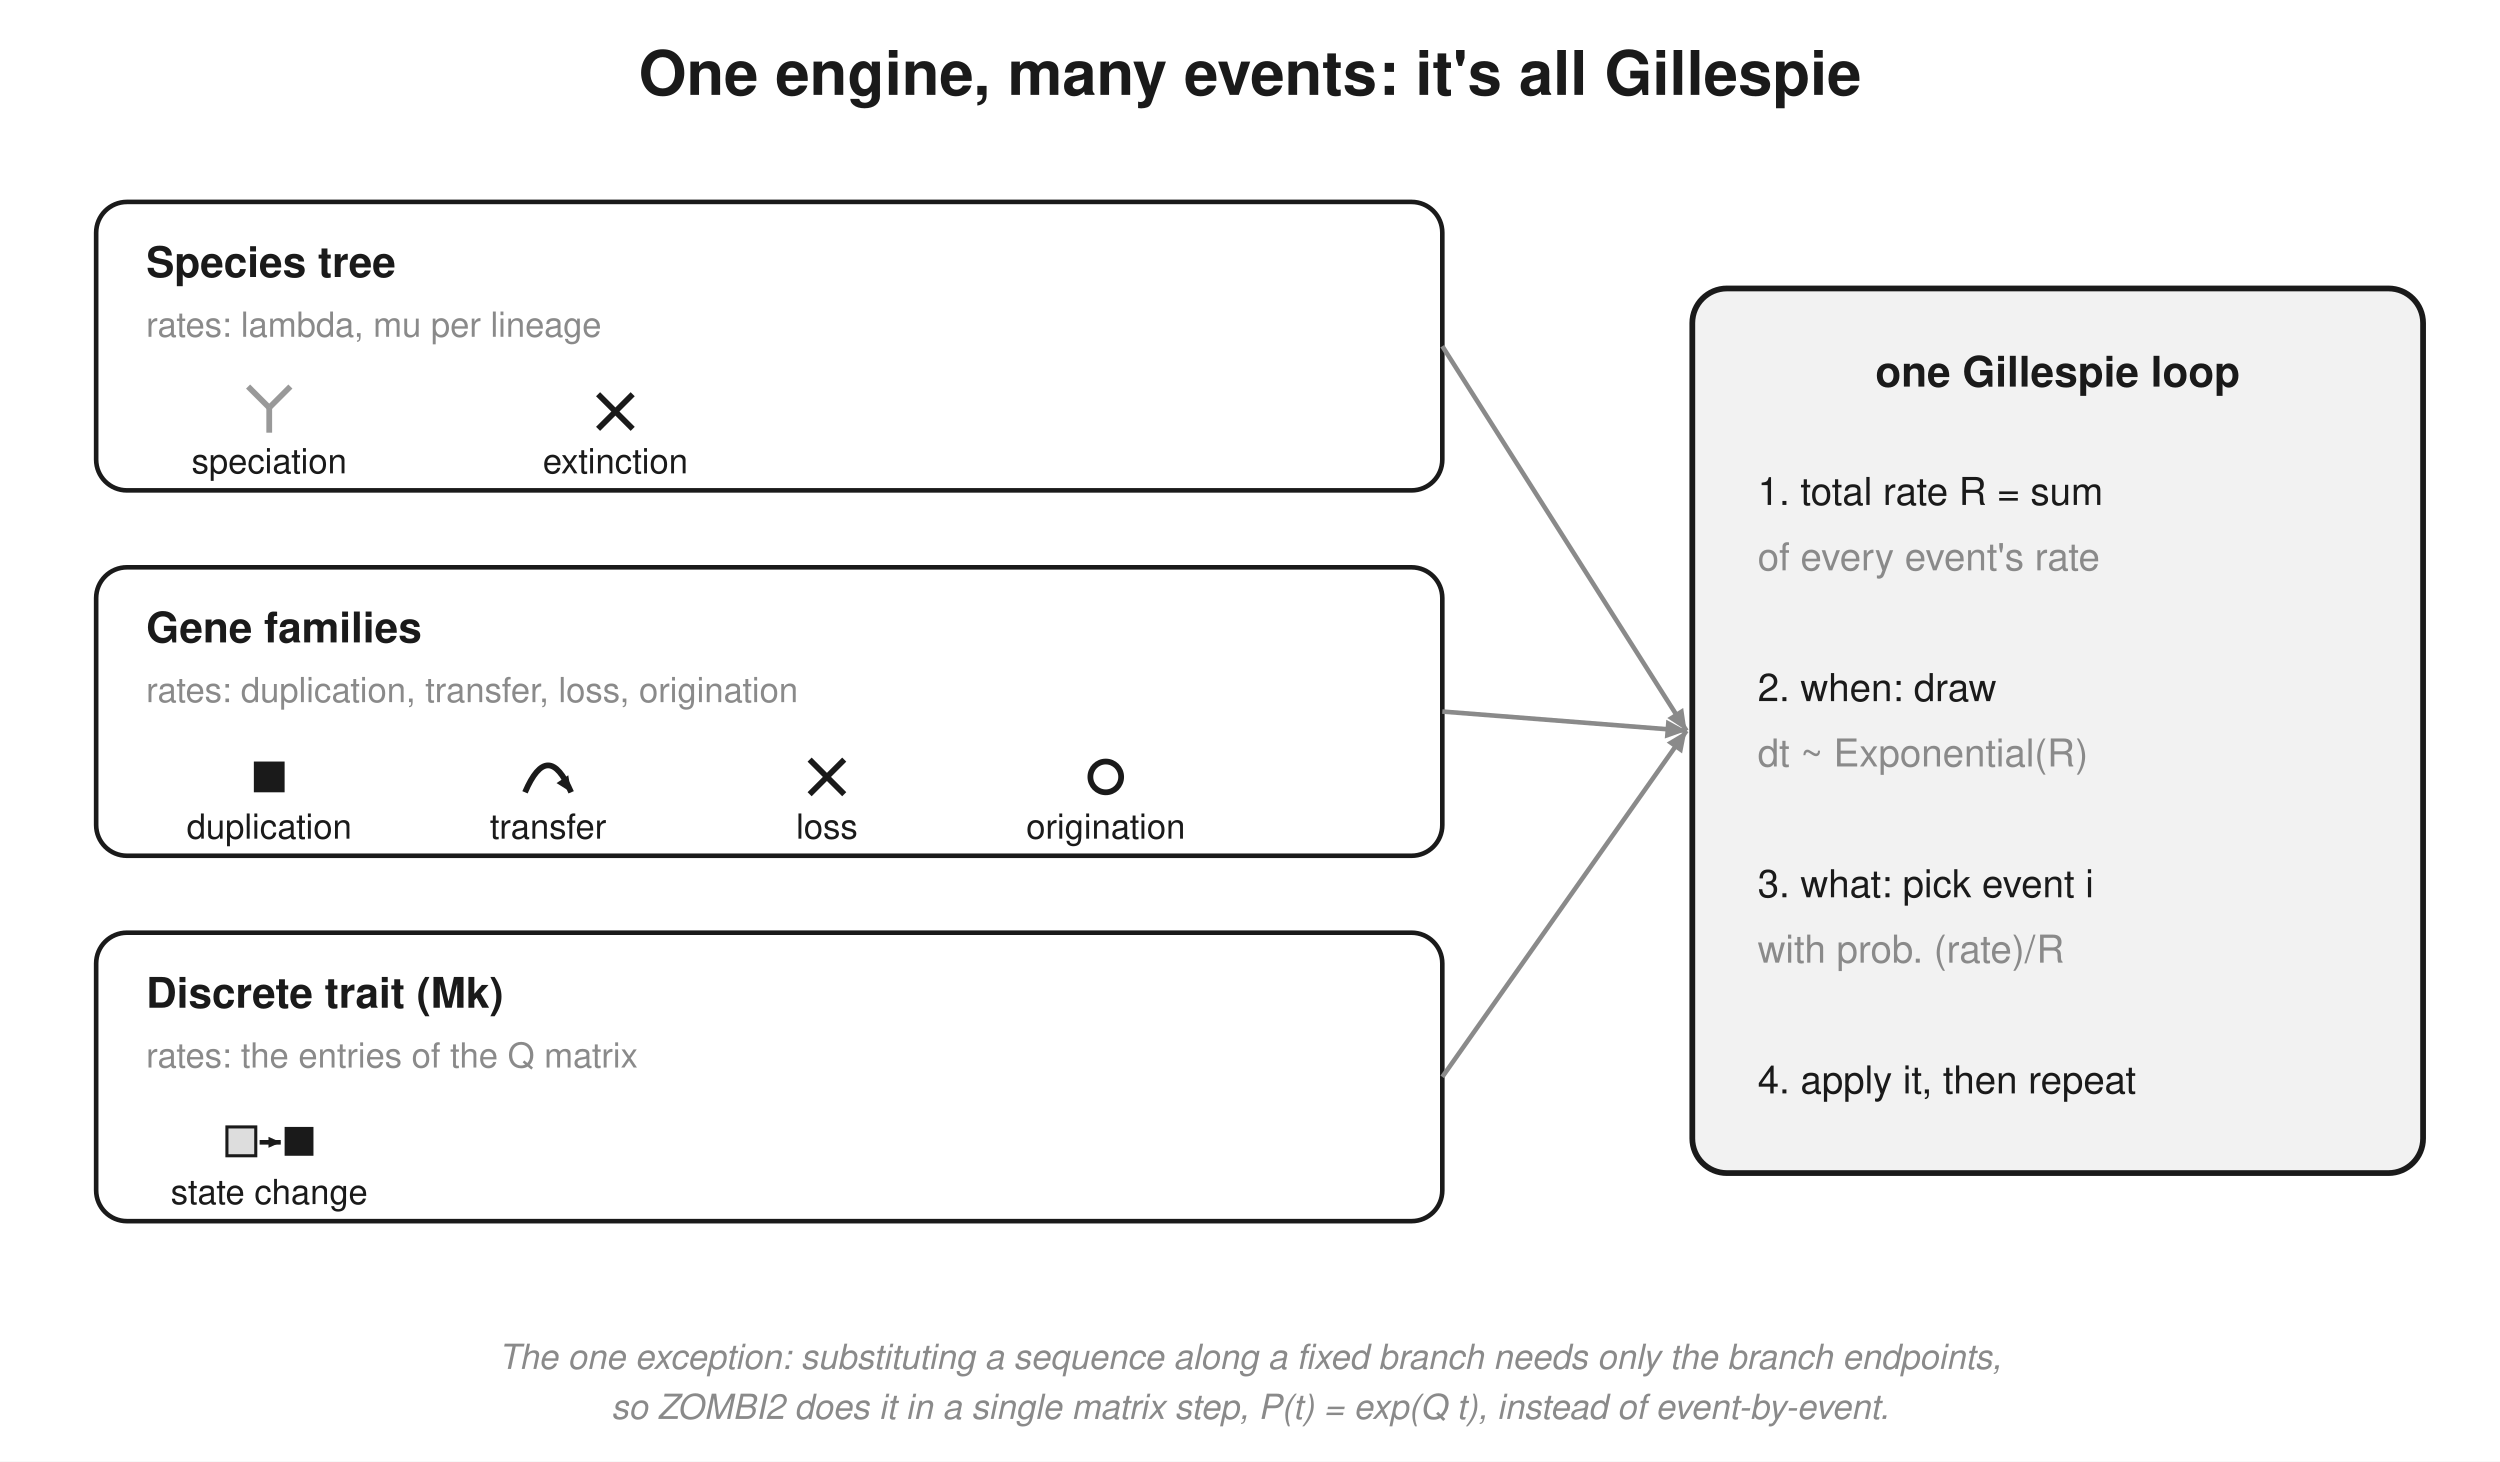
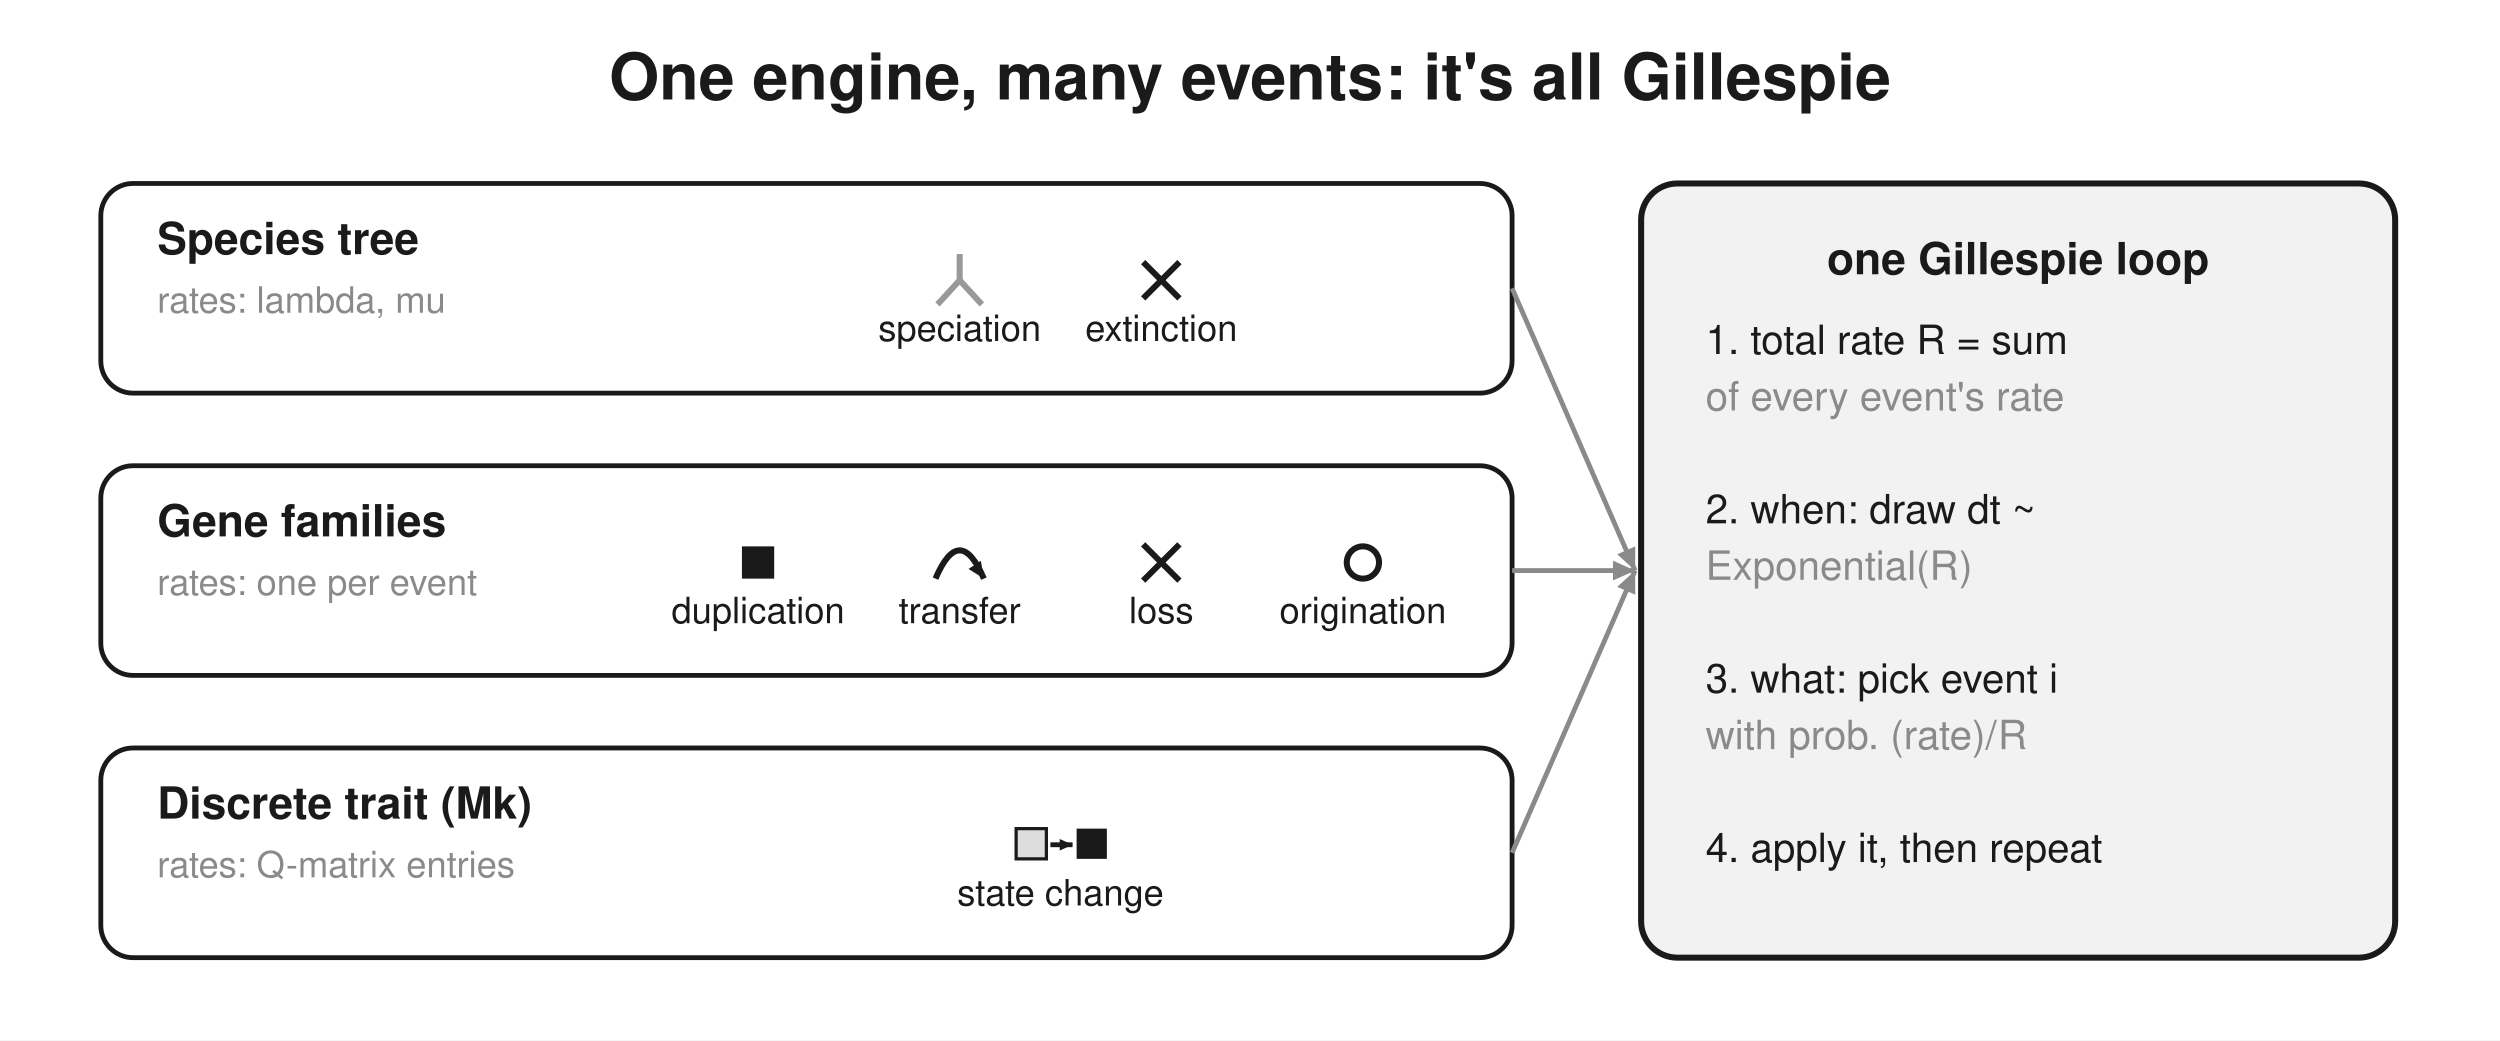
- <svg xmlns="http://www.w3.org/2000/svg" width="1300" height="760" viewBox="0 0 1300 760">
+ <svg xmlns="http://www.w3.org/2000/svg" width="1240" height="516" viewBox="0 0 1240 516">
  <defs>
</defs>
-   <rect x="0" y="0" width="1300" height="760" fill="white" />
-   <text x="650.0" y="42" font-size="32" font-family="Helvetica" text-anchor="middle" dominant-baseline="central" fill="#1a1a1a" font-weight="bold" font-style="normal">One engine, many events: it's all Gillespie</text>
-   <rect x="50" y="105.0" width="700" height="150" rx="16" ry="16" fill="white" stroke="#1a1a1a" stroke-width="2.4" />
-   <text x="76" y="139.0" font-size="22" font-family="Helvetica" text-anchor="start" dominant-baseline="central" fill="#1a1a1a" font-weight="bold" font-style="normal">Species tree</text>
-   <text x="76" y="171.0" font-size="18" font-family="Helvetica" text-anchor="start" dominant-baseline="central" fill="#8a8a8a" font-weight="normal" font-style="normal">rates: lambda, mu  per lineage</text>
-   <path d="M140,225 L140,212" stroke="#999999" stroke-width="3.0" />
-   <path d="M140,212 L129,201" stroke="#999999" stroke-width="3.0" />
-   <path d="M140,212 L151,201" stroke="#999999" stroke-width="3.0" />
-   <text x="140" y="242" font-size="18" font-family="Helvetica" text-anchor="middle" dominant-baseline="central" fill="#1a1a1a" font-weight="normal" font-style="normal">speciation</text>
-   <path d="M311,205 L329,223" stroke="#1a1a1a" stroke-width="3.0" />
-   <path d="M311,223 L329,205" stroke="#1a1a1a" stroke-width="3.0" />
-   <text x="320" y="242" font-size="18" font-family="Helvetica" text-anchor="middle" dominant-baseline="central" fill="#1a1a1a" font-weight="normal" font-style="normal">extinction</text>
-   <rect x="50" y="295.0" width="700" height="150" rx="16" ry="16" fill="white" stroke="#1a1a1a" stroke-width="2.4" />
-   <text x="76" y="329.0" font-size="22" font-family="Helvetica" text-anchor="start" dominant-baseline="central" fill="#1a1a1a" font-weight="bold" font-style="normal">Gene families</text>
-   <text x="76" y="361.0" font-size="18" font-family="Helvetica" text-anchor="start" dominant-baseline="central" fill="#8a8a8a" font-weight="normal" font-style="normal">rates: duplication, transfer, loss, origination</text>
-   <rect x="132.0" y="396.0" width="16" height="16" fill="#1a1a1a" />
-   <text x="140" y="432" font-size="18" font-family="Helvetica" text-anchor="middle" dominant-baseline="central" fill="#1a1a1a" font-weight="normal" font-style="normal">duplication</text>
-   <path d="M273.0,412 Q285.0,384,297.0,412" fill="none" stroke="#1a1a1a" stroke-width="3.0" />
-   <path d="M297.0,412 L289.388,407.198 L295.495,403.127 Z" fill="#1a1a1a" />
-   <text x="285.0" y="432" font-size="18" font-family="Helvetica" text-anchor="middle" dominant-baseline="central" fill="#1a1a1a" font-weight="normal" font-style="normal">transfer</text>
-   <path d="M421.0,395 L439.0,413" stroke="#1a1a1a" stroke-width="3.0" />
-   <path d="M421.0,413 L439.0,395" stroke="#1a1a1a" stroke-width="3.0" />
-   <text x="430.0" y="432" font-size="18" font-family="Helvetica" text-anchor="middle" dominant-baseline="central" fill="#1a1a1a" font-weight="normal" font-style="normal">loss</text>
-   <circle cx="575.0" cy="404" r="8" fill="none" stroke="#1a1a1a" stroke-width="3.0" />
-   <text x="575.0" y="432" font-size="18" font-family="Helvetica" text-anchor="middle" dominant-baseline="central" fill="#1a1a1a" font-weight="normal" font-style="normal">origination</text>
-   <rect x="50" y="485.0" width="700" height="150" rx="16" ry="16" fill="white" stroke="#1a1a1a" stroke-width="2.4" />
-   <text x="76" y="519.0" font-size="22" font-family="Helvetica" text-anchor="start" dominant-baseline="central" fill="#1a1a1a" font-weight="bold" font-style="normal">Discrete trait (Mk)</text>
-   <text x="76" y="551.0" font-size="18" font-family="Helvetica" text-anchor="start" dominant-baseline="central" fill="#8a8a8a" font-weight="normal" font-style="normal">rates: the entries of the Q matrix</text>
-   <rect x="118" y="586" width="15" height="15" fill="#dddddd" stroke="#1a1a1a" stroke-width="1.6" />
-   <rect x="148" y="586" width="15" height="15" fill="#1a1a1a" />
-   <path d="M135,594 L146,594" stroke="#1a1a1a" stroke-width="2.4" />
-   <path d="M146,594 L139.608,596.854 L139.608,591.146 Z" fill="#1a1a1a" />
-   <text x="140" y="622" font-size="18" font-family="Helvetica" text-anchor="middle" dominant-baseline="central" fill="#1a1a1a" font-weight="normal" font-style="normal">state change</text>
-   <rect x="880" y="150" width="380" height="460" rx="18" ry="18" fill="#f2f2f2" stroke="#1a1a1a" stroke-width="3.0" />
-   <text x="1070.0" y="196" font-size="22" font-family="Helvetica" text-anchor="middle" dominant-baseline="central" fill="#1a1a1a" font-weight="bold" font-style="normal">one Gillespie loop</text>
-   <text x="914" y="258" font-size="20" font-family="Helvetica" text-anchor="start" dominant-baseline="central" fill="#1a1a1a" font-weight="normal" font-style="normal">1.  total rate R = sum</text>
-   <text x="914" y="292" font-size="20" font-family="Helvetica" text-anchor="start" dominant-baseline="central" fill="#8a8a8a" font-weight="normal" font-style="normal">     of every event's rate</text>
-   <text x="914" y="326" font-size="20" font-family="Helvetica" text-anchor="start" dominant-baseline="central" fill="#8a8a8a" font-weight="normal" font-style="normal" />
-   <text x="914" y="360" font-size="20" font-family="Helvetica" text-anchor="start" dominant-baseline="central" fill="#1a1a1a" font-weight="normal" font-style="normal">2.  when:  draw</text>
-   <text x="914" y="394" font-size="20" font-family="Helvetica" text-anchor="start" dominant-baseline="central" fill="#8a8a8a" font-weight="normal" font-style="normal">     dt ~ Exponential(R)</text>
-   <text x="914" y="428" font-size="20" font-family="Helvetica" text-anchor="start" dominant-baseline="central" fill="#8a8a8a" font-weight="normal" font-style="normal" />
-   <text x="914" y="462" font-size="20" font-family="Helvetica" text-anchor="start" dominant-baseline="central" fill="#1a1a1a" font-weight="normal" font-style="normal">3.  what:  pick event i</text>
-   <text x="914" y="496" font-size="20" font-family="Helvetica" text-anchor="start" dominant-baseline="central" fill="#8a8a8a" font-weight="normal" font-style="normal">     with prob. (rate)/R</text>
-   <text x="914" y="530" font-size="20" font-family="Helvetica" text-anchor="start" dominant-baseline="central" fill="#8a8a8a" font-weight="normal" font-style="normal" />
-   <text x="914" y="564" font-size="20" font-family="Helvetica" text-anchor="start" dominant-baseline="central" fill="#1a1a1a" font-weight="normal" font-style="normal">4.  apply it, then repeat</text>
-   <path d="M750,180 L877,380.0" stroke="#8a8a8a" stroke-width="2.4" />
-   <path d="M877,380.0 L866.996,373.373 L875.257,368.127 Z" fill="#8a8a8a" />
-   <path d="M750,370 L877,380.0" stroke="#8a8a8a" stroke-width="2.4" />
-   <path d="M877,380.0 L865.693,384.018 L866.461,374.262 Z" fill="#8a8a8a" />
-   <path d="M750,560 L877,380.0" stroke="#8a8a8a" stroke-width="2.4" />
-   <path d="M877,380.0 L874.681,391.774 L866.685,386.132 Z" fill="#8a8a8a" />
-   <text x="650.0" y="706" font-size="18" font-family="Helvetica" text-anchor="middle" dominant-baseline="central" fill="#8a8a8a" font-weight="normal" font-style="italic">The one exception: substituting a sequence along a fixed branch needs only the branch endpoints,</text>
-   <text x="650.0" y="732" font-size="18" font-family="Helvetica" text-anchor="middle" dominant-baseline="central" fill="#8a8a8a" font-weight="normal" font-style="italic">so ZOMBI2 does it in a single matrix step, P(t) = exp(Q t), instead of event-by-event.</text>
+   <rect x="0" y="0" width="1240" height="516" fill="white" />
+   <text x="620.0" y="42" font-size="32" font-family="Helvetica" text-anchor="middle" dominant-baseline="central" fill="#1a1a1a" font-weight="bold">One engine, many events: it's all Gillespie</text>
+   <rect x="50" y="91.0" width="700" height="104" rx="16" ry="16" fill="white" stroke="#1a1a1a" stroke-width="2.4" />
+   <text x="78" y="121" font-size="22" font-family="Helvetica" text-anchor="start" dominant-baseline="central" fill="#1a1a1a" font-weight="bold">Species tree</text>
+   <text x="78" y="151" font-size="18" font-family="Helvetica" text-anchor="start" dominant-baseline="central" fill="#8a8a8a" font-weight="normal">rates: lambda, mu</text>
+   <path d="M476.0,126 L476.0,139" stroke="#999999" stroke-width="3.0" />
+   <path d="M476.0,139 L465.0,151" stroke="#999999" stroke-width="3.0" />
+   <path d="M476.0,139 L487.0,151" stroke="#999999" stroke-width="3.0" />
+   <text x="476.0" y="165" font-size="18" font-family="Helvetica" text-anchor="middle" dominant-baseline="central" fill="#1a1a1a" font-weight="normal">speciation</text>
+   <path d="M567.0,130 L585.0,148" stroke="#1a1a1a" stroke-width="3.0" />
+   <path d="M567.0,148 L585.0,130" stroke="#1a1a1a" stroke-width="3.0" />
+   <text x="576.0" y="165" font-size="18" font-family="Helvetica" text-anchor="middle" dominant-baseline="central" fill="#1a1a1a" font-weight="normal">extinction</text>
+   <rect x="50" y="231.0" width="700" height="104" rx="16" ry="16" fill="white" stroke="#1a1a1a" stroke-width="2.4" />
+   <text x="78" y="261" font-size="22" font-family="Helvetica" text-anchor="start" dominant-baseline="central" fill="#1a1a1a" font-weight="bold">Gene families</text>
+   <text x="78" y="291" font-size="18" font-family="Helvetica" text-anchor="start" dominant-baseline="central" fill="#8a8a8a" font-weight="normal">rates: one per event</text>
+   <rect x="368.0" y="271.0" width="16" height="16" fill="#1a1a1a" />
+   <text x="376.0" y="305" font-size="18" font-family="Helvetica" text-anchor="middle" dominant-baseline="central" fill="#1a1a1a" font-weight="normal">duplication</text>
+   <path d="M464.0,287 Q476.0,259,488.0,287" fill="none" stroke="#1a1a1a" stroke-width="3.0" />
+   <path d="M488.0,287 L480.388,282.198 L486.495,278.127 Z" fill="#1a1a1a" />
+   <text x="476.0" y="305" font-size="18" font-family="Helvetica" text-anchor="middle" dominant-baseline="central" fill="#1a1a1a" font-weight="normal">transfer</text>
+   <path d="M567.0,270 L585.0,288" stroke="#1a1a1a" stroke-width="3.0" />
+   <path d="M567.0,288 L585.0,270" stroke="#1a1a1a" stroke-width="3.0" />
+   <text x="576.0" y="305" font-size="18" font-family="Helvetica" text-anchor="middle" dominant-baseline="central" fill="#1a1a1a" font-weight="normal">loss</text>
+   <circle cx="676.0" cy="279" r="8" fill="none" stroke="#1a1a1a" stroke-width="3.0" />
+   <text x="676.0" y="305" font-size="18" font-family="Helvetica" text-anchor="middle" dominant-baseline="central" fill="#1a1a1a" font-weight="normal">origination</text>
+   <rect x="50" y="371.0" width="700" height="104" rx="16" ry="16" fill="white" stroke="#1a1a1a" stroke-width="2.4" />
+   <text x="78" y="401" font-size="22" font-family="Helvetica" text-anchor="start" dominant-baseline="central" fill="#1a1a1a" font-weight="bold">Discrete trait (Mk)</text>
+   <text x="78" y="431" font-size="18" font-family="Helvetica" text-anchor="start" dominant-baseline="central" fill="#8a8a8a" font-weight="normal">rates: Q-matrix entries</text>
+   <rect x="504.0" y="411" width="15" height="15" fill="#dddddd" stroke="#1a1a1a" stroke-width="1.6" />
+   <rect x="534.0" y="411" width="15" height="15" fill="#1a1a1a" />
+   <path d="M521.0,419 L532.0,419" stroke="#1a1a1a" stroke-width="2.4" />
+   <path d="M532.0,419 L525.608,421.854 L525.608,416.146 Z" fill="#1a1a1a" />
+   <text x="526.0" y="445" font-size="18" font-family="Helvetica" text-anchor="middle" dominant-baseline="central" fill="#1a1a1a" font-weight="normal">state change</text>
+   <rect x="814" y="91.0" width="374" height="384.0" rx="18" ry="18" fill="#f2f2f2" stroke="#1a1a1a" stroke-width="3.0" />
+   <text x="1001.0" y="131.0" font-size="22" font-family="Helvetica" text-anchor="middle" dominant-baseline="central" fill="#1a1a1a" font-weight="bold">one Gillespie loop</text>
+   <text x="846" y="171.0" font-size="20" font-family="Helvetica" text-anchor="start" dominant-baseline="central" fill="#1a1a1a" font-weight="normal">1.  total rate R = sum</text>
+   <text x="846" y="199.0" font-size="20" font-family="Helvetica" text-anchor="start" dominant-baseline="central" fill="#8a8a8a" font-weight="normal">     of every event's rate</text>
+   <text x="846" y="227.0" font-size="20" font-family="Helvetica" text-anchor="start" dominant-baseline="central" fill="#8a8a8a" font-weight="normal" />
+   <text x="846" y="255.0" font-size="20" font-family="Helvetica" text-anchor="start" dominant-baseline="central" fill="#1a1a1a" font-weight="normal">2.  when:  draw dt ~</text>
+   <text x="846" y="283.0" font-size="20" font-family="Helvetica" text-anchor="start" dominant-baseline="central" fill="#8a8a8a" font-weight="normal">     Exponential(R)</text>
+   <text x="846" y="311.0" font-size="20" font-family="Helvetica" text-anchor="start" dominant-baseline="central" fill="#8a8a8a" font-weight="normal" />
+   <text x="846" y="339.0" font-size="20" font-family="Helvetica" text-anchor="start" dominant-baseline="central" fill="#1a1a1a" font-weight="normal">3.  what:  pick event i</text>
+   <text x="846" y="367.0" font-size="20" font-family="Helvetica" text-anchor="start" dominant-baseline="central" fill="#8a8a8a" font-weight="normal">     with prob. (rate)/R</text>
+   <text x="846" y="395.0" font-size="20" font-family="Helvetica" text-anchor="start" dominant-baseline="central" fill="#8a8a8a" font-weight="normal" />
+   <text x="846" y="423.0" font-size="20" font-family="Helvetica" text-anchor="start" dominant-baseline="central" fill="#1a1a1a" font-weight="normal">4.  apply it, then repeat</text>
+   <path d="M750,143 L811,283.0" stroke="#8a8a8a" stroke-width="2.4" />
+   <path d="M811,283.0 L802.137,274.91 L811.109,271 Z" fill="#8a8a8a" />
+   <path d="M750,283 L811,283.0" stroke="#8a8a8a" stroke-width="2.4" />
+   <path d="M811,283.0 L800.043,287.893 L800.043,278.107 Z" fill="#8a8a8a" />
+   <path d="M750,423 L811,283.0" stroke="#8a8a8a" stroke-width="2.4" />
+   <path d="M811,283.0 L811.109,295 L802.137,291.09 Z" fill="#8a8a8a" />
</svg>
